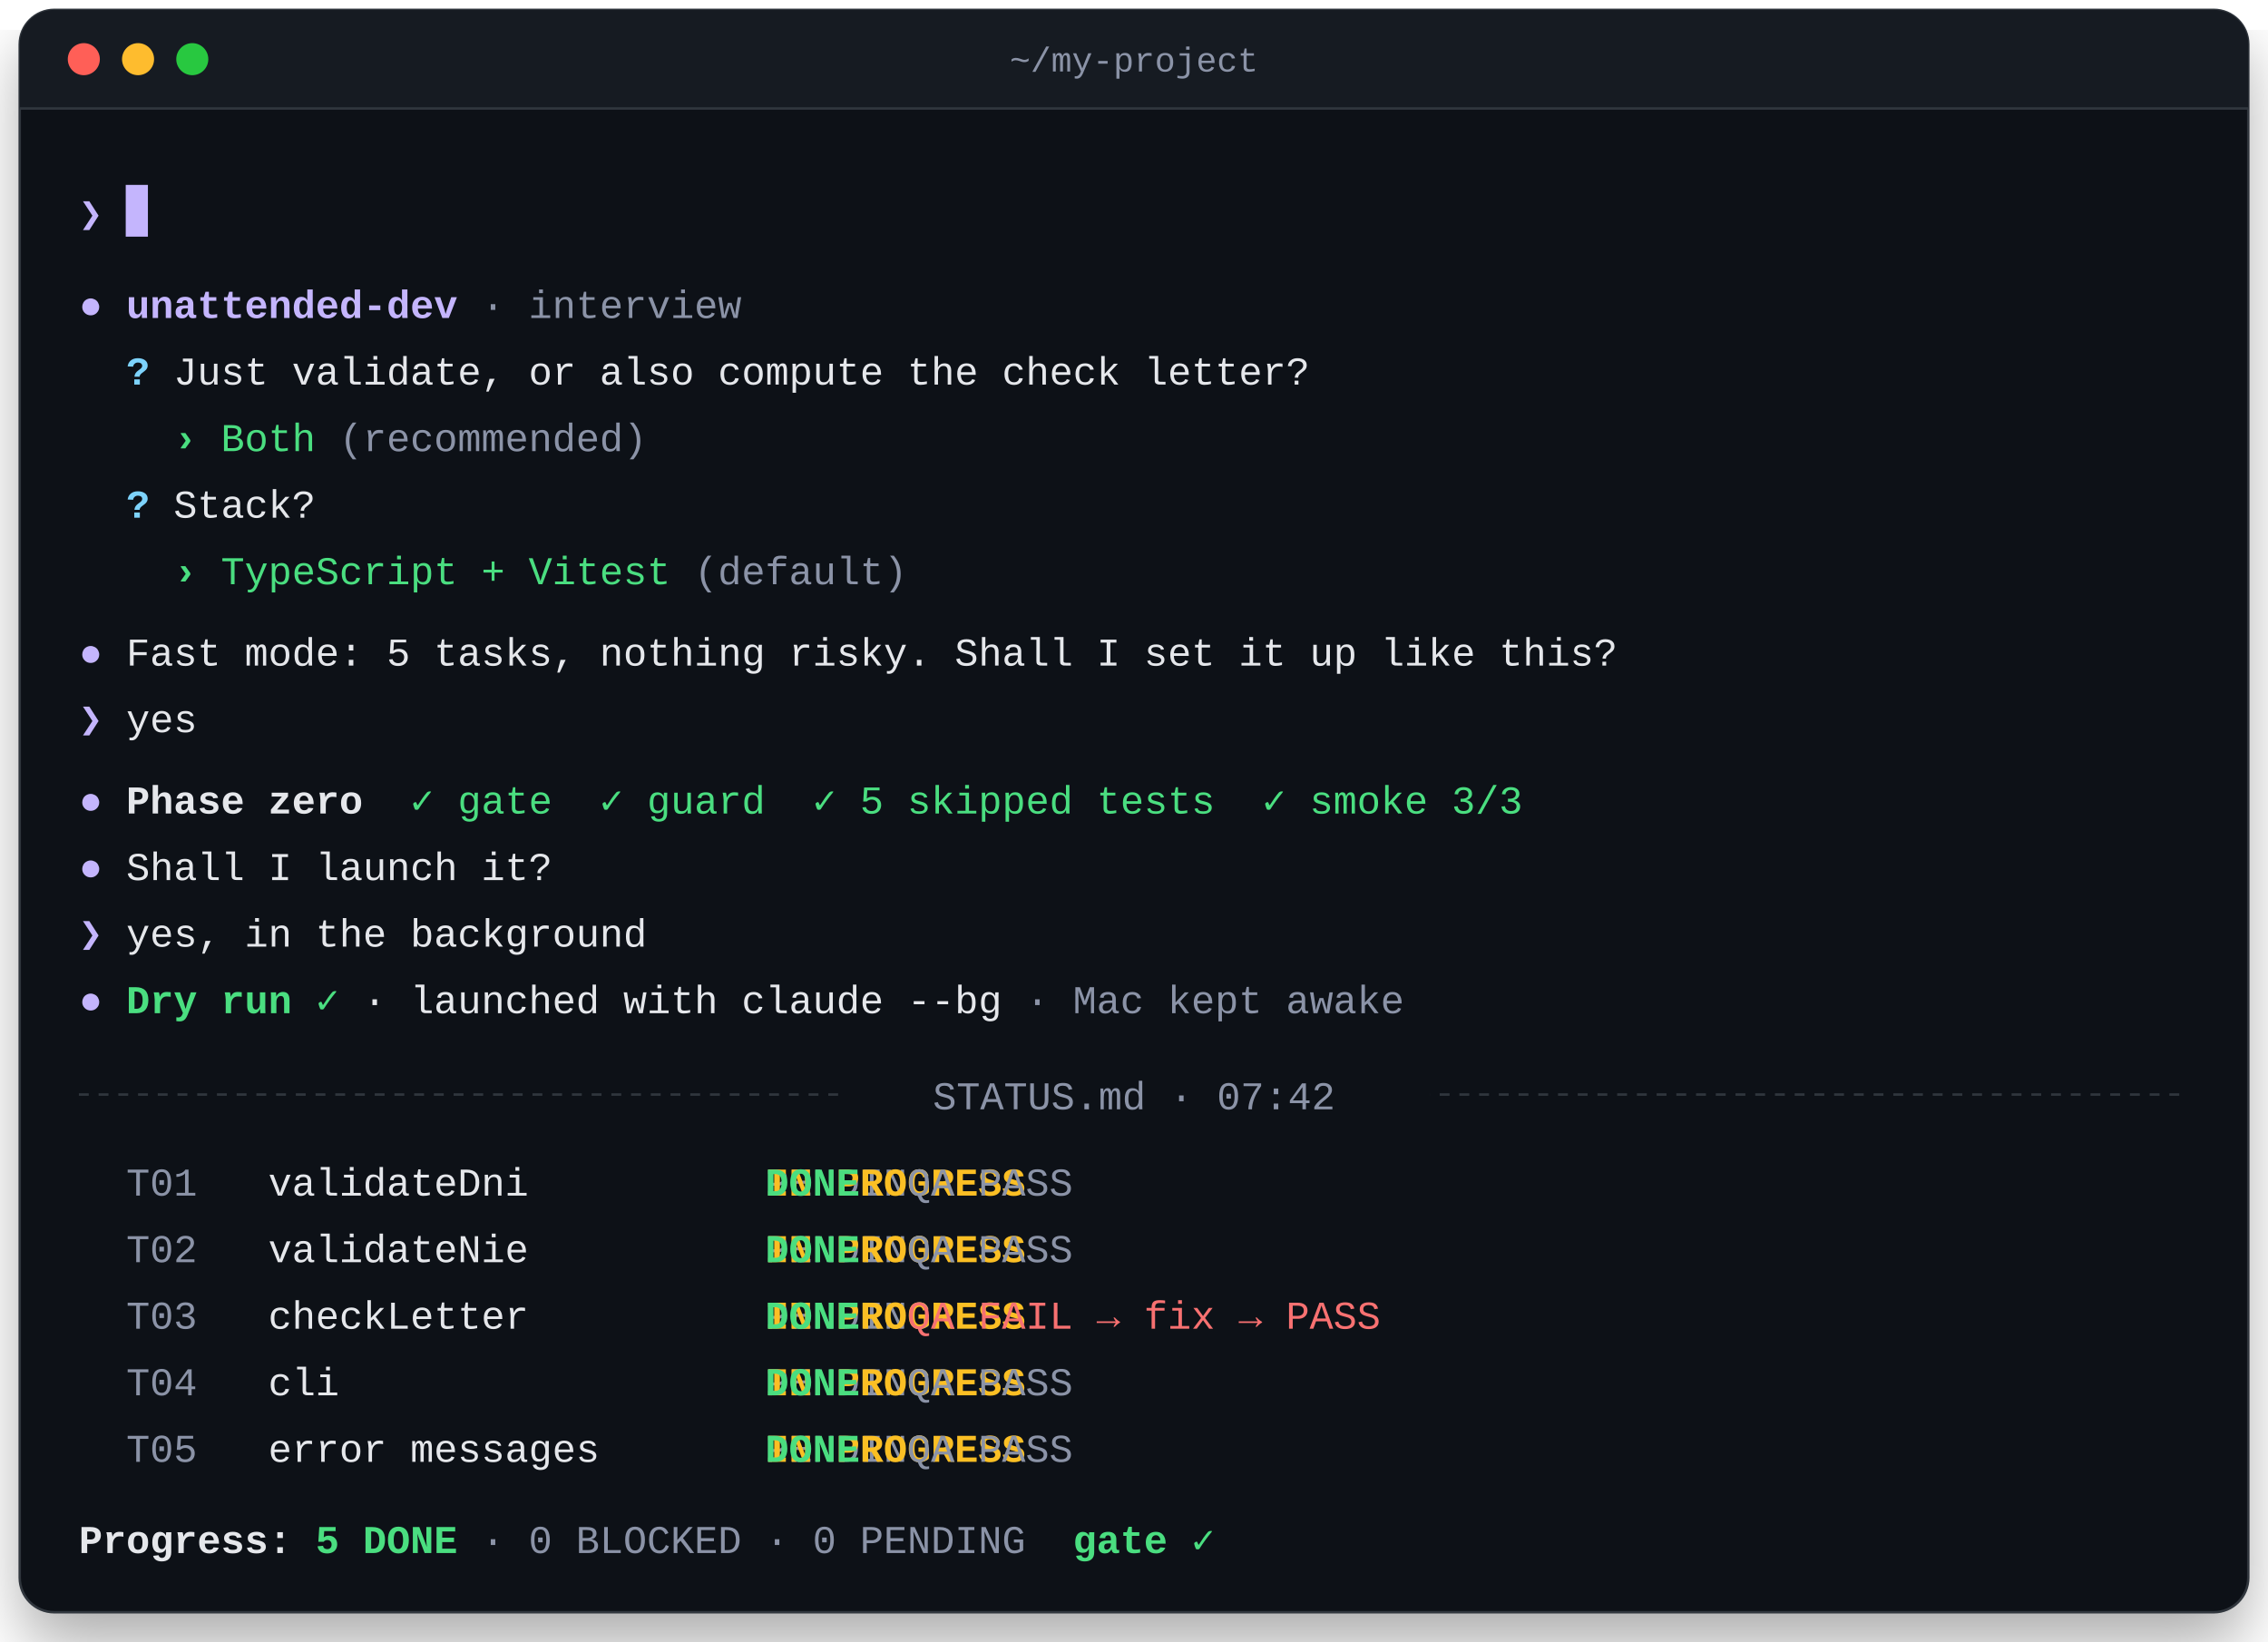
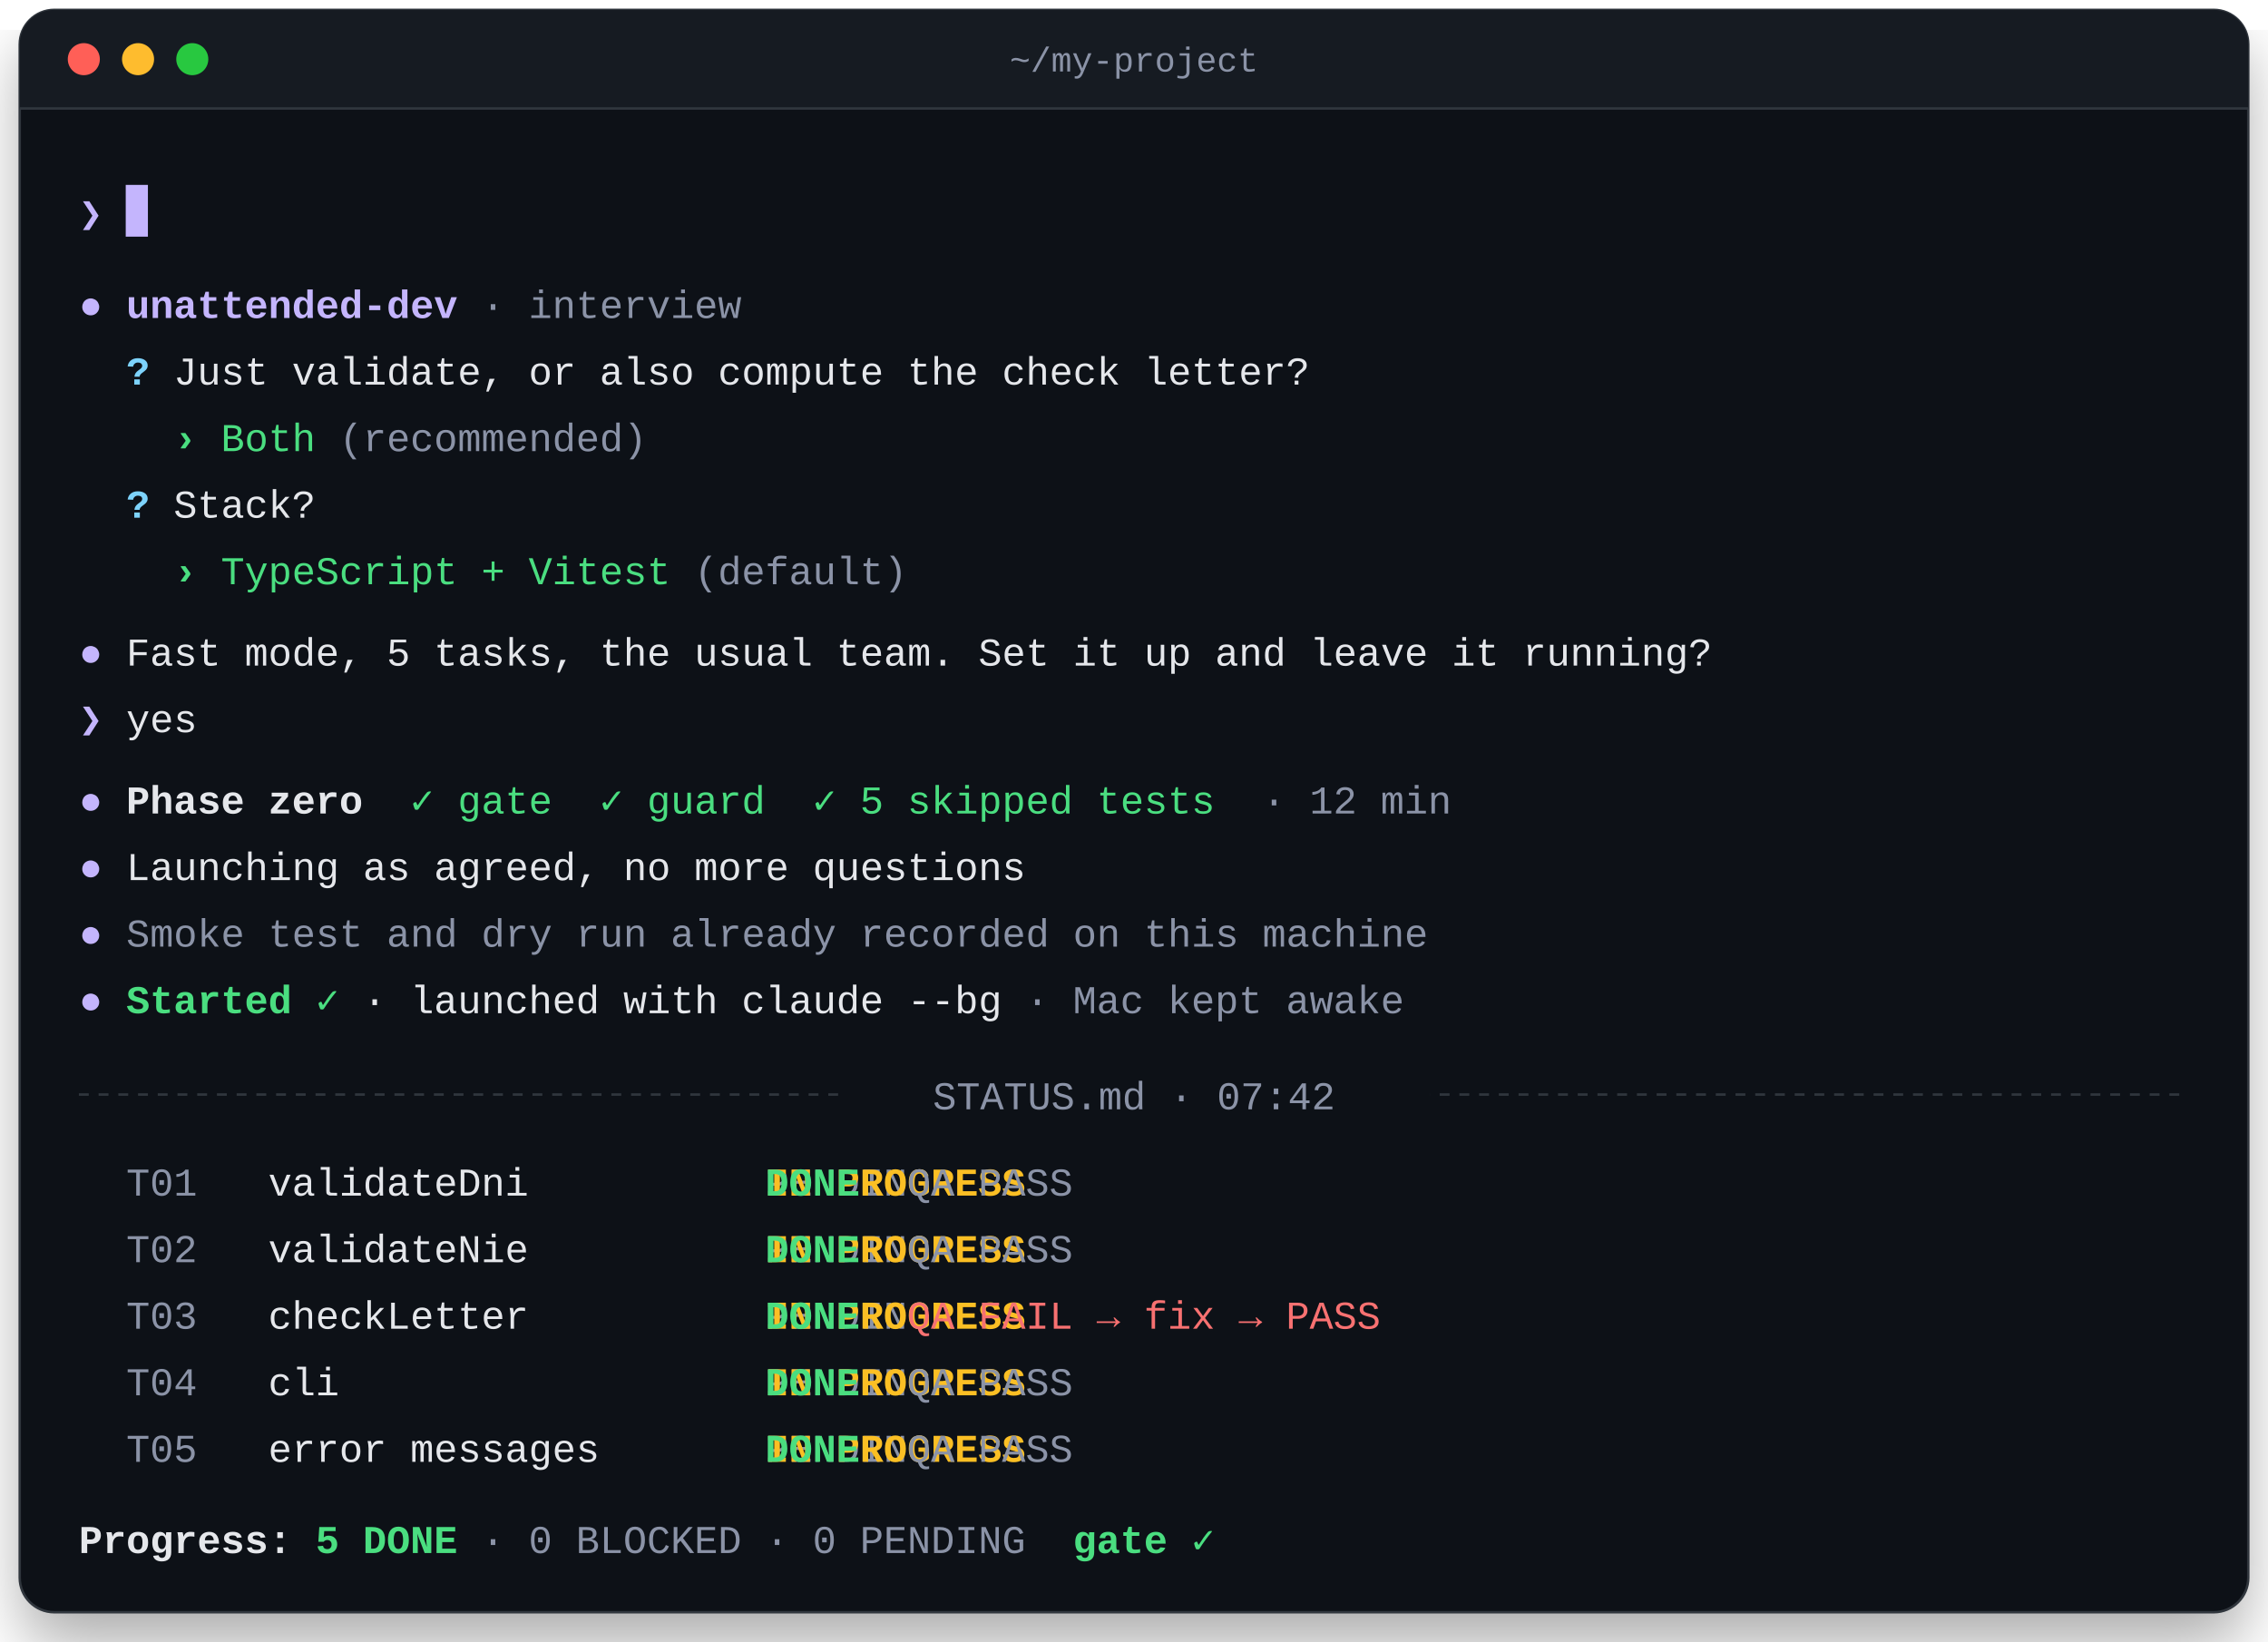
<svg xmlns="http://www.w3.org/2000/svg" viewBox="0 0 920 666" width="920" height="666" role="img" aria-label="Example session: interview, phase zero, background launch and a finished queue of five tasks">
  <style>
  text { font-family: ui-monospace, SFMono-Regular, Menlo, Consolas, 'Liberation Mono', monospace; font-size: 16px; white-space: pre; }
  @keyframes a1{0%,0.87%{opacity:0} 1.96%,96.52%{opacity:1} 98.70%,100%{opacity:0}} .a1{animation:a1 23.0s linear infinite}
  @keyframes a2{0%,2.61%{transform:translateX(0)} 11.30%,100%{transform:translateX(532px)}} .a2{animation:a2 23.0s steps(55,end) infinite}
  @keyframes a3{0%,0.87%{opacity:0} 1.96%,12.61%{opacity:1} 13.48%,100%{opacity:0}} .a3{animation:a3 23.0s linear infinite}
  @keyframes a4{0%,13.04%{opacity:0} 14.13%,96.52%{opacity:1} 98.70%,100%{opacity:0}} .a4{animation:a4 23.0s linear infinite}
  @keyframes a5{0%,15.22%{opacity:0} 16.30%,96.52%{opacity:1} 98.70%,100%{opacity:0}} .a5{animation:a5 23.0s linear infinite}
  @keyframes a6{0%,17.39%{opacity:0} 18.48%,96.52%{opacity:1} 98.70%,100%{opacity:0}} .a6{animation:a6 23.0s linear infinite}
  @keyframes a7{0%,19.57%{opacity:0} 20.65%,96.52%{opacity:1} 98.70%,100%{opacity:0}} .a7{animation:a7 23.0s linear infinite}
  @keyframes a8{0%,21.74%{opacity:0} 22.83%,96.52%{opacity:1} 98.70%,100%{opacity:0}} .a8{animation:a8 23.0s linear infinite}
  @keyframes a9{0%,24.78%{opacity:0} 25.87%,96.52%{opacity:1} 98.70%,100%{opacity:0}} .a9{animation:a9 23.0s linear infinite}
  @keyframes a10{0%,27.83%{opacity:0} 28.91%,96.52%{opacity:1} 98.70%,100%{opacity:0}} .a10{animation:a10 23.0s linear infinite}
  @keyframes a11{0%,30.87%{opacity:0} 31.96%,96.52%{opacity:1} 98.70%,100%{opacity:0}} .a11{animation:a11 23.0s linear infinite}
  @keyframes a12{0%,33.91%{opacity:0} 35.00%,96.52%{opacity:1} 98.70%,100%{opacity:0}} .a12{animation:a12 23.0s linear infinite}
  @keyframes a13{0%,36.52%{opacity:0} 37.61%,96.52%{opacity:1} 98.70%,100%{opacity:0}} .a13{animation:a13 23.0s linear infinite}
  @keyframes a14{0%,39.57%{opacity:0} 40.65%,96.52%{opacity:1} 98.70%,100%{opacity:0}} .a14{animation:a14 23.0s linear infinite}
  @keyframes a15{0%,43.04%{opacity:0} 44.13%,96.52%{opacity:1} 98.70%,100%{opacity:0}} .a15{animation:a15 23.0s linear infinite}
  @keyframes a16{0%,44.78%{opacity:0} 45.87%,96.52%{opacity:1} 98.70%,100%{opacity:0}} .a16{animation:a16 23.0s linear infinite}
  @keyframes a17{0%,44.78%{opacity:0} 45.87%,46.52%{opacity:1} 47.39%,100%{opacity:0}} .a17{animation:a17 23.0s linear infinite}
  @keyframes a18{0%,46.52%{opacity:0} 47.61%,50.43%{opacity:1} 51.30%,100%{opacity:0}} .a18{animation:a18 23.0s linear infinite}
  @keyframes a19{0%,50.43%{opacity:0} 51.52%,96.52%{opacity:1} 98.70%,100%{opacity:0}} .a19{animation:a19 23.0s linear infinite}
  @keyframes a20{0%,44.78%{opacity:0} 45.87%,96.52%{opacity:1} 98.70%,100%{opacity:0}} .a20{animation:a20 23.0s linear infinite}
  @keyframes a21{0%,44.78%{opacity:0} 45.87%,51.09%{opacity:1} 51.96%,100%{opacity:0}} .a21{animation:a21 23.0s linear infinite}
  @keyframes a22{0%,51.09%{opacity:0} 52.17%,55.00%{opacity:1} 55.87%,100%{opacity:0}} .a22{animation:a22 23.0s linear infinite}
  @keyframes a23{0%,55.00%{opacity:0} 56.09%,96.52%{opacity:1} 98.70%,100%{opacity:0}} .a23{animation:a23 23.0s linear infinite}
  @keyframes a24{0%,44.78%{opacity:0} 45.87%,96.52%{opacity:1} 98.70%,100%{opacity:0}} .a24{animation:a24 23.0s linear infinite}
  @keyframes a25{0%,44.78%{opacity:0} 45.87%,55.65%{opacity:1} 56.52%,100%{opacity:0}} .a25{animation:a25 23.0s linear infinite}
  @keyframes a26{0%,55.65%{opacity:0} 56.74%,62.61%{opacity:1} 63.48%,100%{opacity:0}} .a26{animation:a26 23.0s linear infinite}
  @keyframes a27{0%,62.61%{opacity:0} 63.70%,96.52%{opacity:1} 98.70%,100%{opacity:0}} .a27{animation:a27 23.0s linear infinite}
  @keyframes a28{0%,44.78%{opacity:0} 45.87%,96.52%{opacity:1} 98.70%,100%{opacity:0}} .a28{animation:a28 23.0s linear infinite}
  @keyframes a29{0%,44.78%{opacity:0} 45.87%,63.26%{opacity:1} 64.13%,100%{opacity:0}} .a29{animation:a29 23.0s linear infinite}
  @keyframes a30{0%,63.26%{opacity:0} 64.35%,67.17%{opacity:1} 68.04%,100%{opacity:0}} .a30{animation:a30 23.0s linear infinite}
  @keyframes a31{0%,67.17%{opacity:0} 68.26%,96.52%{opacity:1} 98.70%,100%{opacity:0}} .a31{animation:a31 23.0s linear infinite}
  @keyframes a32{0%,44.78%{opacity:0} 45.87%,96.52%{opacity:1} 98.70%,100%{opacity:0}} .a32{animation:a32 23.0s linear infinite}
  @keyframes a33{0%,44.78%{opacity:0} 45.87%,67.83%{opacity:1} 68.70%,100%{opacity:0}} .a33{animation:a33 23.0s linear infinite}
  @keyframes a34{0%,67.83%{opacity:0} 68.91%,71.74%{opacity:1} 72.61%,100%{opacity:0}} .a34{animation:a34 23.0s linear infinite}
  @keyframes a35{0%,71.74%{opacity:0} 72.83%,96.52%{opacity:1} 98.70%,100%{opacity:0}} .a35{animation:a35 23.0s linear infinite}
  @keyframes a36{0%,73.70%{opacity:0} 74.78%,96.52%{opacity:1} 98.70%,100%{opacity:0}} .a36{animation:a36 23.0s linear infinite}
  @media (prefers-reduced-motion: reduce) { g { animation: none !important; } .tmp { display: none; } }
</style>
  <defs>
    <clipPath id="ventana">
      <rect x="9" y="45" width="902" height="608" />
    </clipPath>
    <filter id="sombra" x="-10%" y="-10%" width="120%" height="130%">
      <feDropShadow dx="0" dy="12" stdDeviation="14" flood-color="#000" flood-opacity=".35" />
    </filter>
  </defs>
  <rect x="8" y="4" width="904" height="650" rx="14" fill="#0d1117" filter="url(#sombra)" />
  <rect x="8" y="4" width="904" height="650" rx="14" fill="#0d1117" stroke="#30363d" />
  <path d="M8 18 a14 14 0 0 1 14 -14 h876 a14 14 0 0 1 14 14 v26 h-904 z" fill="#161b22" />
  <line x1="8" y1="44" x2="912" y2="44" stroke="#30363d" />
  <circle cx="34" cy="24" r="6.5" fill="#ff5f57" />
  <circle cx="56" cy="24" r="6.5" fill="#febc2e" />
  <circle cx="78" cy="24" r="6.5" fill="#28c840" />
  <text x="460.0" y="29" text-anchor="middle" fill="#8b93a7" style="font-size:14px">~/my-project</text>
  <g class="a1">
    <text x="32.0" y="92" fill="#c4b5fd" font-weight="700">❯</text>
    <text x="51.2" y="92" fill="#e5e7eb">I want a CLI that validates Spanish DNI and NIE numbers</text>
  </g>
  <g clip-path="url(#ventana)" class="tmp">
    <g class="a2">
      <rect x="50" y="73" width="562" height="26" fill="#0d1117" />
      <rect class="a3" x="51" y="75" width="9" height="21" fill="#c4b5fd" />
    </g>
  </g>
  <g class="a4">
    <text x="32.0" y="129" fill="#c4b5fd">●</text>
    <text x="51.2" y="129" fill="#c4b5fd" font-weight="700">unattended-dev</text>
    <text x="195.2" y="129" fill="#8b93a7">· interview</text>
  </g>
  <g class="a5">
    <text x="51.2" y="156" fill="#7dd3fc" font-weight="700">?</text>
    <text x="70.4" y="156" fill="#e5e7eb">Just validate, or also compute the check letter?</text>
  </g>
  <g class="a6">
    <text x="70.4" y="183" fill="#4ade80" font-weight="700">›</text>
    <text x="89.6" y="183" fill="#4ade80">Both</text>
    <text x="137.6" y="183" fill="#8b93a7">(recommended)</text>
  </g>
  <g class="a7">
    <text x="51.2" y="210" fill="#7dd3fc" font-weight="700">?</text>
    <text x="70.4" y="210" fill="#e5e7eb">Stack?</text>
  </g>
  <g class="a8">
    <text x="70.4" y="237" fill="#4ade80" font-weight="700">›</text>
    <text x="89.6" y="237" fill="#4ade80">TypeScript + Vitest</text>
    <text x="281.6" y="237" fill="#8b93a7">(default)</text>
  </g>
  <g class="a9">
    <text x="32.0" y="270" fill="#c4b5fd">●</text>
-     <text x="51.2" y="270" fill="#e5e7eb">Fast mode: 5 tasks, nothing risky. Shall I set it up like this?</text>
+     <text x="51.2" y="270" fill="#e5e7eb">Fast mode, 5 tasks, the usual team. Set it up and leave it running?</text>
  </g>
  <g class="a10">
    <text x="32.0" y="297" fill="#c4b5fd" font-weight="700">❯</text>
    <text x="51.2" y="297" fill="#e5e7eb">yes</text>
  </g>
  <g class="a11">
    <text x="32.0" y="330" fill="#c4b5fd">●</text>
    <text x="51.2" y="330" fill="#e5e7eb" font-weight="700">Phase zero</text>
    <text x="166.4" y="330" fill="#4ade80">✓ gate</text>
    <text x="243.2" y="330" fill="#4ade80">✓ guard</text>
    <text x="329.6" y="330" fill="#4ade80">✓ 5 skipped tests</text>
-     <text x="512.0" y="330" fill="#4ade80">✓ smoke 3/3</text>
+     <text x="512.0" y="330" fill="#8b93a7">· 12 min</text>
  </g>
  <g class="a12">
    <text x="32.0" y="357" fill="#c4b5fd">●</text>
-     <text x="51.2" y="357" fill="#e5e7eb">Shall I launch it?</text>
+     <text x="51.2" y="357" fill="#e5e7eb">Launching as agreed, no more questions</text>
  </g>
  <g class="a13">
-     <text x="32.0" y="384" fill="#c4b5fd" font-weight="700">❯</text>
-     <text x="51.2" y="384" fill="#e5e7eb">yes, in the background</text>
+     <text x="32.0" y="384" fill="#c4b5fd">●</text>
+     <text x="51.2" y="384" fill="#8b93a7">Smoke test and dry run already recorded on this machine</text>
  </g>
  <g class="a14">
    <text x="32.0" y="411" fill="#c4b5fd">●</text>
-     <text x="51.2" y="411" fill="#4ade80" font-weight="700">Dry run ✓</text>
+     <text x="51.2" y="411" fill="#4ade80" font-weight="700">Started ✓</text>
    <text x="147.2" y="411" fill="#e5e7eb">· launched with claude --bg</text>
    <text x="416.0" y="411" fill="#8b93a7">· Mac kept awake</text>
  </g>
  <g class="a15">
    <line x1="32" y1="444" x2="888" y2="444" stroke="#30363d" stroke-dasharray="4 4" />
    <rect x="340.0" y="430" width="240" height="28" fill="#0d1117" />
    <text x="460.0" y="450" text-anchor="middle" fill="#8b93a7">STATUS.md · 07:42</text>
  </g>
  <g class="a16">
    <text x="51.2" y="485" fill="#8b93a7">T01</text>
    <text x="108.8" y="485" fill="#e5e7eb">validateDni</text>
  </g>
  <g class="a17 tmp">
    <text x="310.4" y="485" fill="#8b93a7">PENDING</text>
  </g>
  <g class="a18 tmp">
    <text x="310.4" y="485" fill="#fbbf24" font-weight="700">IN PROGRESS</text>
  </g>
  <g class="a19">
    <text x="310.4" y="485" fill="#4ade80" font-weight="700">DONE</text>
    <text x="368.0" y="485" fill="#8b93a7">QA PASS</text>
  </g>
  <g class="a20">
    <text x="51.2" y="512" fill="#8b93a7">T02</text>
    <text x="108.8" y="512" fill="#e5e7eb">validateNie</text>
  </g>
  <g class="a21 tmp">
    <text x="310.4" y="512" fill="#8b93a7">PENDING</text>
  </g>
  <g class="a22 tmp">
    <text x="310.4" y="512" fill="#fbbf24" font-weight="700">IN PROGRESS</text>
  </g>
  <g class="a23">
    <text x="310.4" y="512" fill="#4ade80" font-weight="700">DONE</text>
    <text x="368.0" y="512" fill="#8b93a7">QA PASS</text>
  </g>
  <g class="a24">
    <text x="51.2" y="539" fill="#8b93a7">T03</text>
    <text x="108.8" y="539" fill="#e5e7eb">checkLetter</text>
  </g>
  <g class="a25 tmp">
    <text x="310.4" y="539" fill="#8b93a7">PENDING</text>
  </g>
  <g class="a26 tmp">
    <text x="310.4" y="539" fill="#fbbf24" font-weight="700">IN PROGRESS</text>
  </g>
  <g class="a27">
    <text x="310.4" y="539" fill="#4ade80" font-weight="700">DONE</text>
    <text x="368.0" y="539" fill="#f87171">QA FAIL → fix → PASS</text>
  </g>
  <g class="a28">
    <text x="51.2" y="566" fill="#8b93a7">T04</text>
    <text x="108.8" y="566" fill="#e5e7eb">cli</text>
  </g>
  <g class="a29 tmp">
    <text x="310.4" y="566" fill="#8b93a7">PENDING</text>
  </g>
  <g class="a30 tmp">
    <text x="310.4" y="566" fill="#fbbf24" font-weight="700">IN PROGRESS</text>
  </g>
  <g class="a31">
    <text x="310.4" y="566" fill="#4ade80" font-weight="700">DONE</text>
    <text x="368.0" y="566" fill="#8b93a7">QA PASS</text>
  </g>
  <g class="a32">
    <text x="51.2" y="593" fill="#8b93a7">T05</text>
    <text x="108.8" y="593" fill="#e5e7eb">error messages</text>
  </g>
  <g class="a33 tmp">
    <text x="310.4" y="593" fill="#8b93a7">PENDING</text>
  </g>
  <g class="a34 tmp">
    <text x="310.4" y="593" fill="#fbbf24" font-weight="700">IN PROGRESS</text>
  </g>
  <g class="a35">
    <text x="310.4" y="593" fill="#4ade80" font-weight="700">DONE</text>
    <text x="368.0" y="593" fill="#8b93a7">QA PASS</text>
  </g>
  <g class="a36">
    <text x="32.0" y="630" fill="#e5e7eb" font-weight="700">Progress:</text>
    <text x="128.0" y="630" fill="#4ade80" font-weight="700">5 DONE</text>
    <text x="195.2" y="630" fill="#8b93a7">· 0 BLOCKED · 0 PENDING</text>
    <text x="435.2" y="630" fill="#4ade80" font-weight="700">gate ✓</text>
  </g>
</svg>
